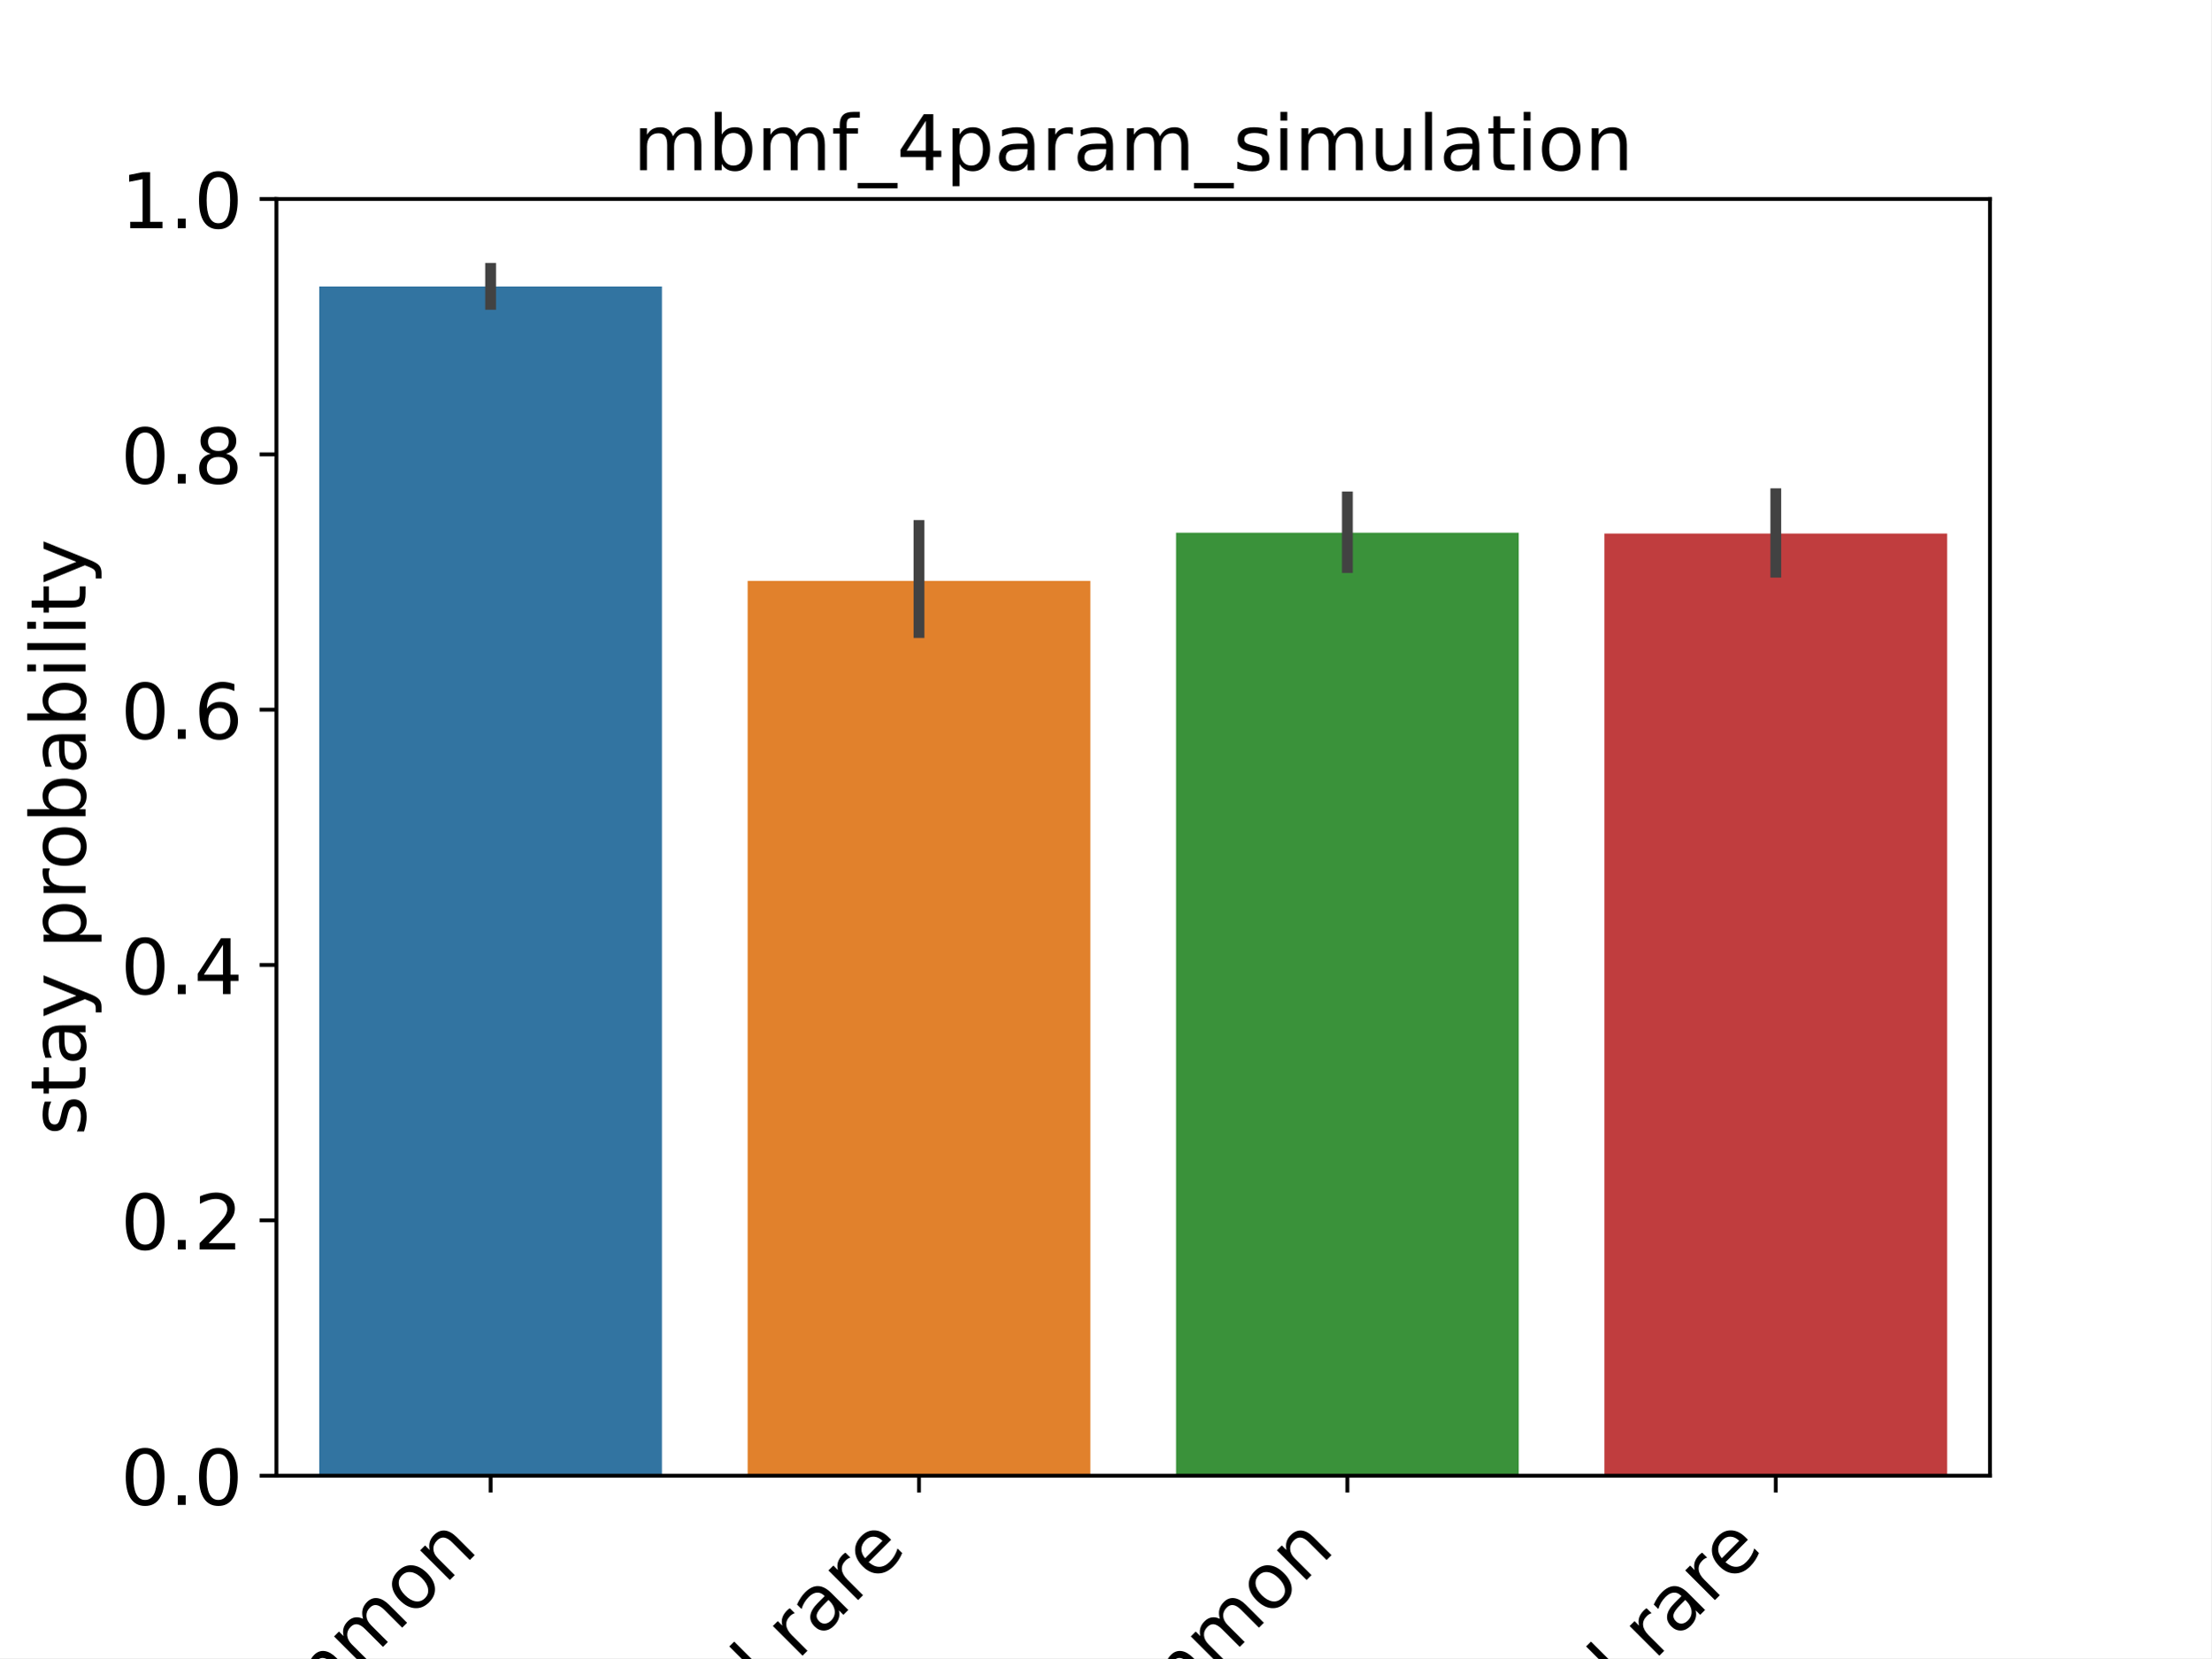
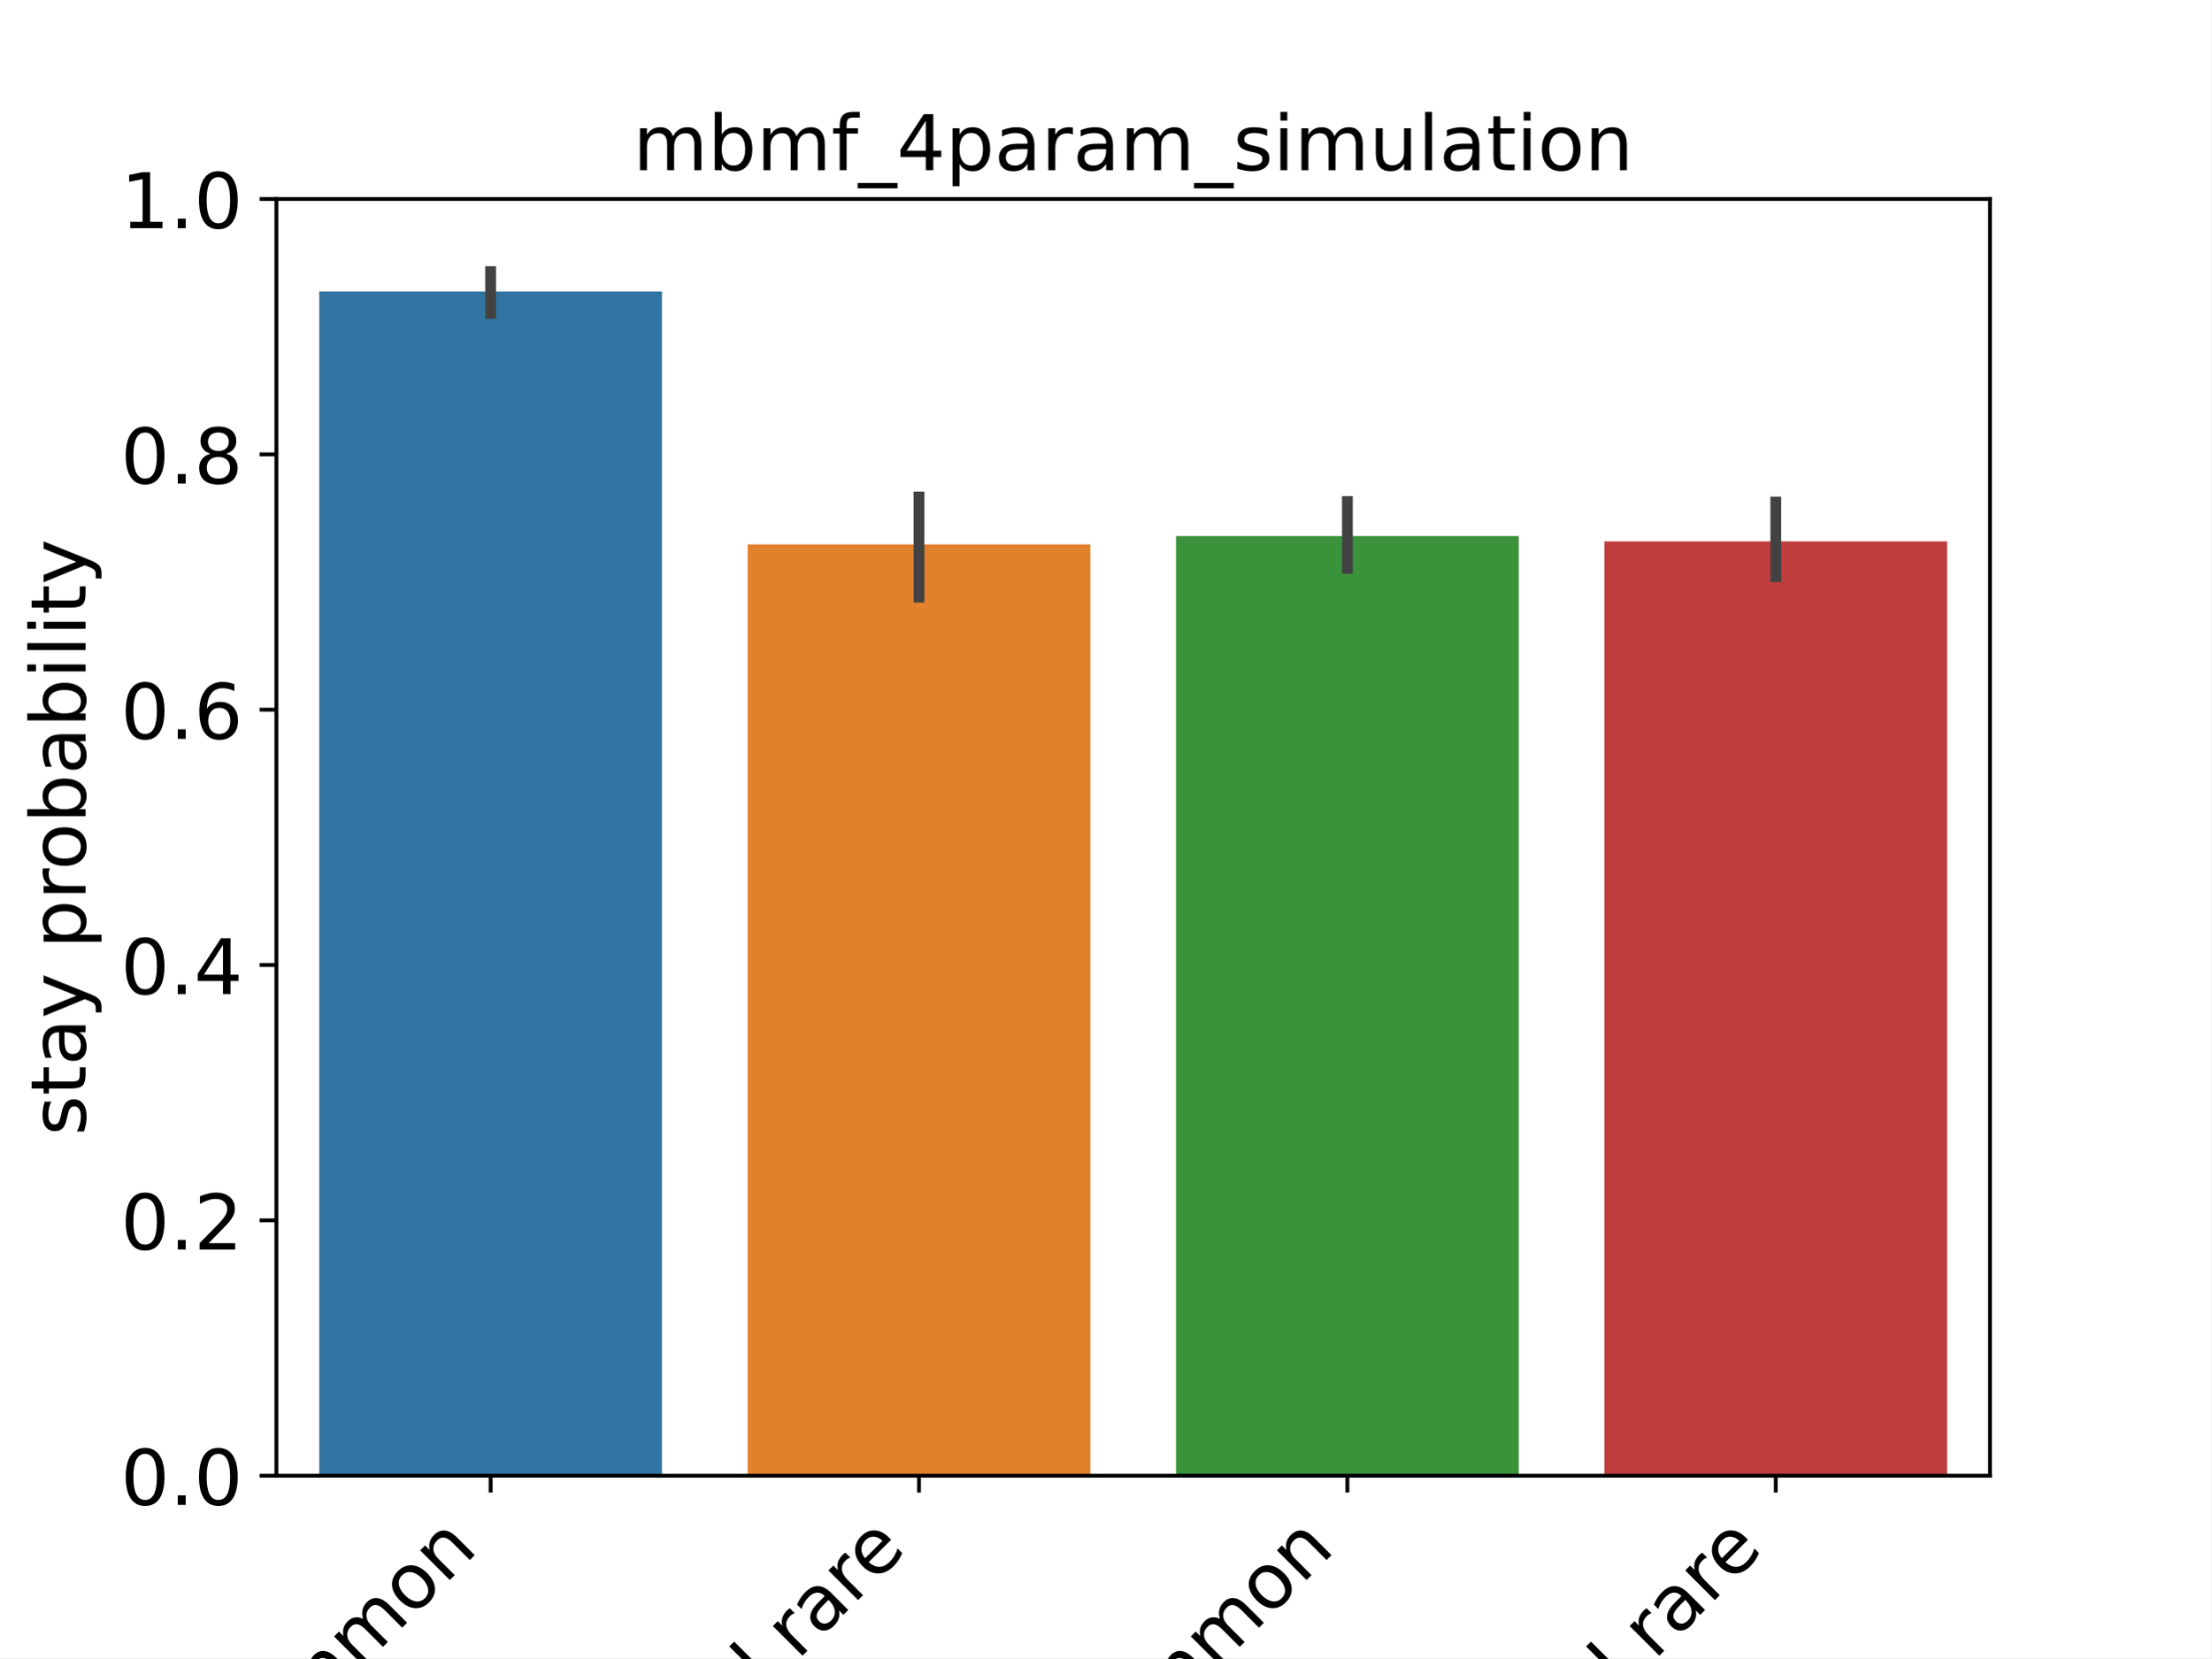
<svg xmlns="http://www.w3.org/2000/svg" xmlns:xlink="http://www.w3.org/1999/xlink" width="460.8pt" height="345.6pt" viewBox="0 0 460.8 345.6" version="1.1">
  <defs>
    <style type="text/css">*{stroke-linejoin: round; stroke-linecap: butt}</style>
  </defs>
  <g id="figure_1">
    <g id="patch_1">
      <path d="M 0 345.6  L 460.8 345.6  L 460.8 0  L 0 0  z " style="fill: #ffffff" />
    </g>
    <g id="axes_1">
      <g id="patch_2">
        <path d="M 57.6 307.584  L 414.72 307.584  L 414.72 41.472  L 57.6 41.472  z " style="fill: #ffffff" />
      </g>
      <g id="patch_3">
-         <path d="M 66.528 307.584  L 137.952 307.584  L 137.952 59.708  L 66.528 59.708  z " clip-path="url(#pbfca18e2a9)" style="fill: #3274a1" />
+         <path d="M 66.528 307.584  L 137.952 307.584  L 137.952 60.751  L 66.528 60.751  z " clip-path="url(#p87c42f6177)" style="fill: #3274a1" />
      </g>
      <g id="patch_4">
-         <path d="M 155.808 307.584  L 227.232 307.584  L 227.232 121.077  L 155.808 121.077  z " clip-path="url(#pbfca18e2a9)" style="fill: #e1812c" />
+         <path d="M 155.808 307.584  L 227.232 307.584  L 227.232 113.465  L 155.808 113.465  z " clip-path="url(#p87c42f6177)" style="fill: #e1812c" />
      </g>
      <g id="patch_5">
-         <path d="M 245.088 307.584  L 316.512 307.584  L 316.512 111.032  L 245.088 111.032  z " clip-path="url(#pbfca18e2a9)" style="fill: #3a923a" />
+         <path d="M 245.088 307.584  L 316.512 307.584  L 316.512 111.739  L 245.088 111.739  z " clip-path="url(#p87c42f6177)" style="fill: #3a923a" />
      </g>
      <g id="patch_6">
-         <path d="M 334.368 307.584  L 405.792 307.584  L 405.792 111.211  L 334.368 111.211  z " clip-path="url(#pbfca18e2a9)" style="fill: #c03d3e" />
+         <path d="M 334.368 307.584  L 405.792 307.584  L 405.792 112.839  L 334.368 112.839  z " clip-path="url(#p87c42f6177)" style="fill: #c03d3e" />
      </g>
      <g id="matplotlib.axis_1">
        <g id="xtick_1">
          <g id="line2d_1">
            <defs>
-               <path id="mdd3be0d6f8" d="M 0 0  L 0 3.5  " style="stroke: #000000; stroke-width: 0.8" />
+               <path id="m91f9ec846e" d="M 0 0  L 0 3.5  " style="stroke: #000000; stroke-width: 0.8" />
            </defs>
            <g>
-               <use xlink:href="#mdd3be0d6f8" x="102.24" y="307.584" style="stroke: #000000; stroke-width: 0.8" />
+               <use xlink:href="#m91f9ec846e" x="102.24" y="307.584" style="stroke: #000000; stroke-width: 0.8" />
            </g>
          </g>
          <g id="text_1">
            <g transform="translate(-6.307962 429.3757) rotate(-45) scale(0.16 -0.16)">
              <defs>
                <path id="DejaVuSans-72" d="M 2631 2963  Q 2534 3019 2420 3045  Q 2306 3072 2169 3072  Q 1681 3072 1420 2755  Q 1159 2438 1159 1844  L 1159 0  L 581 0  L 581 3500  L 1159 3500  L 1159 2956  Q 1341 3275 1631 3429  Q 1922 3584 2338 3584  Q 2397 3584 2469 3576  Q 2541 3569 2628 3553  L 2631 2963  z " transform="scale(0.015625)" />
                <path id="DejaVuSans-65" d="M 3597 1894  L 3597 1613  L 953 1613  Q 991 1019 1311 708  Q 1631 397 2203 397  Q 2534 397 2845 478  Q 3156 559 3463 722  L 3463 178  Q 3153 47 2828 -22  Q 2503 -91 2169 -91  Q 1331 -91 842 396  Q 353 884 353 1716  Q 353 2575 817 3079  Q 1281 3584 2069 3584  Q 2775 3584 3186 3129  Q 3597 2675 3597 1894  z M 3022 2063  Q 3016 2534 2758 2815  Q 2500 3097 2075 3097  Q 1594 3097 1305 2825  Q 1016 2553 972 2059  L 3022 2063  z " transform="scale(0.015625)" />
                <path id="DejaVuSans-77" d="M 269 3500  L 844 3500  L 1563 769  L 2278 3500  L 2956 3500  L 3675 769  L 4391 3500  L 4966 3500  L 4050 0  L 3372 0  L 2619 2869  L 1863 0  L 1184 0  L 269 3500  z " transform="scale(0.015625)" />
                <path id="DejaVuSans-61" d="M 2194 1759  Q 1497 1759 1228 1600  Q 959 1441 959 1056  Q 959 750 1161 570  Q 1363 391 1709 391  Q 2188 391 2477 730  Q 2766 1069 2766 1631  L 2766 1759  L 2194 1759  z M 3341 1997  L 3341 0  L 2766 0  L 2766 531  Q 2569 213 2275 61  Q 1981 -91 1556 -91  Q 1019 -91 701 211  Q 384 513 384 1019  Q 384 1609 779 1909  Q 1175 2209 1959 2209  L 2766 2209  L 2766 2266  Q 2766 2663 2505 2880  Q 2244 3097 1772 3097  Q 1472 3097 1187 3025  Q 903 2953 641 2809  L 641 3341  Q 956 3463 1253 3523  Q 1550 3584 1831 3584  Q 2591 3584 2966 3190  Q 3341 2797 3341 1997  z " transform="scale(0.015625)" />
                <path id="DejaVuSans-64" d="M 2906 2969  L 2906 4863  L 3481 4863  L 3481 0  L 2906 0  L 2906 525  Q 2725 213 2448 61  Q 2172 -91 1784 -91  Q 1150 -91 751 415  Q 353 922 353 1747  Q 353 2572 751 3078  Q 1150 3584 1784 3584  Q 2172 3584 2448 3432  Q 2725 3281 2906 2969  z M 947 1747  Q 947 1113 1208 752  Q 1469 391 1925 391  Q 2381 391 2643 752  Q 2906 1113 2906 1747  Q 2906 2381 2643 2742  Q 2381 3103 1925 3103  Q 1469 3103 1208 2742  Q 947 2381 947 1747  z " transform="scale(0.015625)" />
                <path id="DejaVuSans-20" transform="scale(0.015625)" />
                <path id="DejaVuSans-63" d="M 3122 3366  L 3122 2828  Q 2878 2963 2633 3030  Q 2388 3097 2138 3097  Q 1578 3097 1268 2742  Q 959 2388 959 1747  Q 959 1106 1268 751  Q 1578 397 2138 397  Q 2388 397 2633 464  Q 2878 531 3122 666  L 3122 134  Q 2881 22 2623 -34  Q 2366 -91 2075 -91  Q 1284 -91 818 406  Q 353 903 353 1747  Q 353 2603 823 3093  Q 1294 3584 2113 3584  Q 2378 3584 2631 3529  Q 2884 3475 3122 3366  z " transform="scale(0.015625)" />
                <path id="DejaVuSans-6f" d="M 1959 3097  Q 1497 3097 1228 2736  Q 959 2375 959 1747  Q 959 1119 1226 758  Q 1494 397 1959 397  Q 2419 397 2687 759  Q 2956 1122 2956 1747  Q 2956 2369 2687 2733  Q 2419 3097 1959 3097  z M 1959 3584  Q 2709 3584 3137 3096  Q 3566 2609 3566 1747  Q 3566 888 3137 398  Q 2709 -91 1959 -91  Q 1206 -91 779 398  Q 353 888 353 1747  Q 353 2609 779 3096  Q 1206 3584 1959 3584  z " transform="scale(0.015625)" />
                <path id="DejaVuSans-6d" d="M 3328 2828  Q 3544 3216 3844 3400  Q 4144 3584 4550 3584  Q 5097 3584 5394 3201  Q 5691 2819 5691 2113  L 5691 0  L 5113 0  L 5113 2094  Q 5113 2597 4934 2840  Q 4756 3084 4391 3084  Q 3944 3084 3684 2787  Q 3425 2491 3425 1978  L 3425 0  L 2847 0  L 2847 2094  Q 2847 2600 2669 2842  Q 2491 3084 2119 3084  Q 1678 3084 1418 2786  Q 1159 2488 1159 1978  L 1159 0  L 581 0  L 581 3500  L 1159 3500  L 1159 2956  Q 1356 3278 1631 3431  Q 1906 3584 2284 3584  Q 2666 3584 2933 3390  Q 3200 3197 3328 2828  z " transform="scale(0.015625)" />
                <path id="DejaVuSans-6e" d="M 3513 2113  L 3513 0  L 2938 0  L 2938 2094  Q 2938 2591 2744 2837  Q 2550 3084 2163 3084  Q 1697 3084 1428 2787  Q 1159 2491 1159 1978  L 1159 0  L 581 0  L 581 3500  L 1159 3500  L 1159 2956  Q 1366 3272 1645 3428  Q 1925 3584 2291 3584  Q 2894 3584 3203 3211  Q 3513 2838 3513 2113  z " transform="scale(0.015625)" />
              </defs>
              <use xlink:href="#DejaVuSans-72" />
              <use xlink:href="#DejaVuSans-65" x="38.863" />
              <use xlink:href="#DejaVuSans-77" x="100.387" />
              <use xlink:href="#DejaVuSans-61" x="182.174" />
              <use xlink:href="#DejaVuSans-72" x="243.453" />
              <use xlink:href="#DejaVuSans-64" x="282.816" />
              <use xlink:href="#DejaVuSans-65" x="346.293" />
              <use xlink:href="#DejaVuSans-64" x="407.816" />
              <use xlink:href="#DejaVuSans-20" x="471.293" />
              <use xlink:href="#DejaVuSans-63" x="503.08" />
              <use xlink:href="#DejaVuSans-6f" x="558.061" />
              <use xlink:href="#DejaVuSans-6d" x="619.242" />
              <use xlink:href="#DejaVuSans-6d" x="716.654" />
              <use xlink:href="#DejaVuSans-6f" x="814.066" />
              <use xlink:href="#DejaVuSans-6e" x="875.248" />
            </g>
          </g>
        </g>
        <g id="xtick_2">
          <g id="line2d_2">
            <g>
-               <use xlink:href="#mdd3be0d6f8" x="191.52" y="307.584" style="stroke: #000000; stroke-width: 0.8" />
+               <use xlink:href="#m91f9ec846e" x="191.52" y="307.584" style="stroke: #000000; stroke-width: 0.8" />
            </g>
          </g>
          <g id="text_2">
            <g transform="translate(109.3065 403.0413) rotate(-45) scale(0.16 -0.16)">
              <use xlink:href="#DejaVuSans-72" />
              <use xlink:href="#DejaVuSans-65" x="38.863" />
              <use xlink:href="#DejaVuSans-77" x="100.387" />
              <use xlink:href="#DejaVuSans-61" x="182.174" />
              <use xlink:href="#DejaVuSans-72" x="243.453" />
              <use xlink:href="#DejaVuSans-64" x="282.816" />
              <use xlink:href="#DejaVuSans-65" x="346.293" />
              <use xlink:href="#DejaVuSans-64" x="407.816" />
              <use xlink:href="#DejaVuSans-20" x="471.293" />
              <use xlink:href="#DejaVuSans-72" x="503.08" />
              <use xlink:href="#DejaVuSans-61" x="544.193" />
              <use xlink:href="#DejaVuSans-72" x="605.473" />
              <use xlink:href="#DejaVuSans-65" x="644.336" />
            </g>
          </g>
        </g>
        <g id="xtick_3">
          <g id="line2d_3">
            <g>
-               <use xlink:href="#mdd3be0d6f8" x="280.8" y="307.584" style="stroke: #000000; stroke-width: 0.8" />
+               <use xlink:href="#m91f9ec846e" x="280.8" y="307.584" style="stroke: #000000; stroke-width: 0.8" />
            </g>
          </g>
          <g id="text_3">
            <g transform="translate(157.9119 443.7158) rotate(-45) scale(0.16 -0.16)">
              <defs>
                <path id="DejaVuSans-75" d="M 544 1381  L 544 3500  L 1119 3500  L 1119 1403  Q 1119 906 1312 657  Q 1506 409 1894 409  Q 2359 409 2629 706  Q 2900 1003 2900 1516  L 2900 3500  L 3475 3500  L 3475 0  L 2900 0  L 2900 538  Q 2691 219 2414 64  Q 2138 -91 1772 -91  Q 1169 -91 856 284  Q 544 659 544 1381  z M 1991 3584  L 1991 3584  z " transform="scale(0.015625)" />
              </defs>
              <use xlink:href="#DejaVuSans-75" />
              <use xlink:href="#DejaVuSans-6e" x="63.379" />
              <use xlink:href="#DejaVuSans-72" x="126.758" />
              <use xlink:href="#DejaVuSans-65" x="165.621" />
              <use xlink:href="#DejaVuSans-77" x="227.145" />
              <use xlink:href="#DejaVuSans-61" x="308.932" />
              <use xlink:href="#DejaVuSans-72" x="370.211" />
              <use xlink:href="#DejaVuSans-64" x="409.574" />
              <use xlink:href="#DejaVuSans-65" x="473.051" />
              <use xlink:href="#DejaVuSans-64" x="534.574" />
              <use xlink:href="#DejaVuSans-20" x="598.051" />
              <use xlink:href="#DejaVuSans-63" x="629.838" />
              <use xlink:href="#DejaVuSans-6f" x="684.818" />
              <use xlink:href="#DejaVuSans-6d" x="746" />
              <use xlink:href="#DejaVuSans-6d" x="843.412" />
              <use xlink:href="#DejaVuSans-6f" x="940.824" />
              <use xlink:href="#DejaVuSans-6e" x="1002.006" />
            </g>
          </g>
        </g>
        <g id="xtick_4">
          <g id="line2d_4">
            <g>
-               <use xlink:href="#mdd3be0d6f8" x="370.08" y="307.584" style="stroke: #000000; stroke-width: 0.8" />
+               <use xlink:href="#m91f9ec846e" x="370.08" y="307.584" style="stroke: #000000; stroke-width: 0.8" />
            </g>
          </g>
          <g id="text_4">
            <g transform="translate(273.5263 417.3814) rotate(-45) scale(0.16 -0.16)">
              <use xlink:href="#DejaVuSans-75" />
              <use xlink:href="#DejaVuSans-6e" x="63.379" />
              <use xlink:href="#DejaVuSans-72" x="126.758" />
              <use xlink:href="#DejaVuSans-65" x="165.621" />
              <use xlink:href="#DejaVuSans-77" x="227.145" />
              <use xlink:href="#DejaVuSans-61" x="308.932" />
              <use xlink:href="#DejaVuSans-72" x="370.211" />
              <use xlink:href="#DejaVuSans-64" x="409.574" />
              <use xlink:href="#DejaVuSans-65" x="473.051" />
              <use xlink:href="#DejaVuSans-64" x="534.574" />
              <use xlink:href="#DejaVuSans-20" x="598.051" />
              <use xlink:href="#DejaVuSans-72" x="629.838" />
              <use xlink:href="#DejaVuSans-61" x="670.951" />
              <use xlink:href="#DejaVuSans-72" x="732.23" />
              <use xlink:href="#DejaVuSans-65" x="771.094" />
            </g>
          </g>
        </g>
      </g>
      <g id="matplotlib.axis_2">
        <g id="ytick_1">
          <g id="line2d_5">
            <defs>
-               <path id="m6d5a8741d6" d="M 0 0  L -3.5 0  " style="stroke: #000000; stroke-width: 0.8" />
+               <path id="m87a36ddd77" d="M 0 0  L -3.5 0  " style="stroke: #000000; stroke-width: 0.8" />
            </defs>
            <g>
-               <use xlink:href="#m6d5a8741d6" x="57.6" y="307.584" style="stroke: #000000; stroke-width: 0.8" />
+               <use xlink:href="#m87a36ddd77" x="57.6" y="307.584" style="stroke: #000000; stroke-width: 0.8" />
            </g>
          </g>
          <g id="text_5">
            <g transform="translate(25.155 313.6628) scale(0.16 -0.16)">
              <defs>
                <path id="DejaVuSans-30" d="M 2034 4250  Q 1547 4250 1301 3770  Q 1056 3291 1056 2328  Q 1056 1369 1301 889  Q 1547 409 2034 409  Q 2525 409 2770 889  Q 3016 1369 3016 2328  Q 3016 3291 2770 3770  Q 2525 4250 2034 4250  z M 2034 4750  Q 2819 4750 3233 4129  Q 3647 3509 3647 2328  Q 3647 1150 3233 529  Q 2819 -91 2034 -91  Q 1250 -91 836 529  Q 422 1150 422 2328  Q 422 3509 836 4129  Q 1250 4750 2034 4750  z " transform="scale(0.015625)" />
                <path id="DejaVuSans-2e" d="M 684 794  L 1344 794  L 1344 0  L 684 0  L 684 794  z " transform="scale(0.015625)" />
              </defs>
              <use xlink:href="#DejaVuSans-30" />
              <use xlink:href="#DejaVuSans-2e" x="63.623" />
              <use xlink:href="#DejaVuSans-30" x="95.41" />
            </g>
          </g>
        </g>
        <g id="ytick_2">
          <g id="line2d_6">
            <g>
-               <use xlink:href="#m6d5a8741d6" x="57.6" y="254.362" style="stroke: #000000; stroke-width: 0.8" />
+               <use xlink:href="#m87a36ddd77" x="57.6" y="254.362" style="stroke: #000000; stroke-width: 0.8" />
            </g>
          </g>
          <g id="text_6">
            <g transform="translate(25.155 260.4403) scale(0.16 -0.16)">
              <defs>
                <path id="DejaVuSans-32" d="M 1228 531  L 3431 531  L 3431 0  L 469 0  L 469 531  Q 828 903 1448 1529  Q 2069 2156 2228 2338  Q 2531 2678 2651 2914  Q 2772 3150 2772 3378  Q 2772 3750 2511 3984  Q 2250 4219 1831 4219  Q 1534 4219 1204 4116  Q 875 4013 500 3803  L 500 4441  Q 881 4594 1212 4672  Q 1544 4750 1819 4750  Q 2544 4750 2975 4387  Q 3406 4025 3406 3419  Q 3406 3131 3298 2873  Q 3191 2616 2906 2266  Q 2828 2175 2409 1742  Q 1991 1309 1228 531  z " transform="scale(0.015625)" />
              </defs>
              <use xlink:href="#DejaVuSans-30" />
              <use xlink:href="#DejaVuSans-2e" x="63.623" />
              <use xlink:href="#DejaVuSans-32" x="95.41" />
            </g>
          </g>
        </g>
        <g id="ytick_3">
          <g id="line2d_7">
            <g>
-               <use xlink:href="#m6d5a8741d6" x="57.6" y="201.139" style="stroke: #000000; stroke-width: 0.8" />
+               <use xlink:href="#m87a36ddd77" x="57.6" y="201.139" style="stroke: #000000; stroke-width: 0.8" />
            </g>
          </g>
          <g id="text_7">
            <g transform="translate(25.155 207.2179) scale(0.16 -0.16)">
              <defs>
                <path id="DejaVuSans-34" d="M 2419 4116  L 825 1625  L 2419 1625  L 2419 4116  z M 2253 4666  L 3047 4666  L 3047 1625  L 3713 1625  L 3713 1100  L 3047 1100  L 3047 0  L 2419 0  L 2419 1100  L 313 1100  L 313 1709  L 2253 4666  z " transform="scale(0.015625)" />
              </defs>
              <use xlink:href="#DejaVuSans-30" />
              <use xlink:href="#DejaVuSans-2e" x="63.623" />
              <use xlink:href="#DejaVuSans-34" x="95.41" />
            </g>
          </g>
        </g>
        <g id="ytick_4">
          <g id="line2d_8">
            <g>
-               <use xlink:href="#m6d5a8741d6" x="57.6" y="147.917" style="stroke: #000000; stroke-width: 0.8" />
+               <use xlink:href="#m87a36ddd77" x="57.6" y="147.917" style="stroke: #000000; stroke-width: 0.8" />
            </g>
          </g>
          <g id="text_8">
            <g transform="translate(25.155 153.9955) scale(0.16 -0.16)">
              <defs>
                <path id="DejaVuSans-36" d="M 2113 2584  Q 1688 2584 1439 2293  Q 1191 2003 1191 1497  Q 1191 994 1439 701  Q 1688 409 2113 409  Q 2538 409 2786 701  Q 3034 994 3034 1497  Q 3034 2003 2786 2293  Q 2538 2584 2113 2584  z M 3366 4563  L 3366 3988  Q 3128 4100 2886 4159  Q 2644 4219 2406 4219  Q 1781 4219 1451 3797  Q 1122 3375 1075 2522  Q 1259 2794 1537 2939  Q 1816 3084 2150 3084  Q 2853 3084 3261 2657  Q 3669 2231 3669 1497  Q 3669 778 3244 343  Q 2819 -91 2113 -91  Q 1303 -91 875 529  Q 447 1150 447 2328  Q 447 3434 972 4092  Q 1497 4750 2381 4750  Q 2619 4750 2861 4703  Q 3103 4656 3366 4563  z " transform="scale(0.015625)" />
              </defs>
              <use xlink:href="#DejaVuSans-30" />
              <use xlink:href="#DejaVuSans-2e" x="63.623" />
              <use xlink:href="#DejaVuSans-36" x="95.41" />
            </g>
          </g>
        </g>
        <g id="ytick_5">
          <g id="line2d_9">
            <g>
-               <use xlink:href="#m6d5a8741d6" x="57.6" y="94.694" style="stroke: #000000; stroke-width: 0.8" />
+               <use xlink:href="#m87a36ddd77" x="57.6" y="94.694" style="stroke: #000000; stroke-width: 0.8" />
            </g>
          </g>
          <g id="text_9">
            <g transform="translate(25.155 100.7731) scale(0.16 -0.16)">
              <defs>
                <path id="DejaVuSans-38" d="M 2034 2216  Q 1584 2216 1326 1975  Q 1069 1734 1069 1313  Q 1069 891 1326 650  Q 1584 409 2034 409  Q 2484 409 2743 651  Q 3003 894 3003 1313  Q 3003 1734 2745 1975  Q 2488 2216 2034 2216  z M 1403 2484  Q 997 2584 770 2862  Q 544 3141 544 3541  Q 544 4100 942 4425  Q 1341 4750 2034 4750  Q 2731 4750 3128 4425  Q 3525 4100 3525 3541  Q 3525 3141 3298 2862  Q 3072 2584 2669 2484  Q 3125 2378 3379 2068  Q 3634 1759 3634 1313  Q 3634 634 3220 271  Q 2806 -91 2034 -91  Q 1263 -91 848 271  Q 434 634 434 1313  Q 434 1759 690 2068  Q 947 2378 1403 2484  z M 1172 3481  Q 1172 3119 1398 2916  Q 1625 2713 2034 2713  Q 2441 2713 2670 2916  Q 2900 3119 2900 3481  Q 2900 3844 2670 4047  Q 2441 4250 2034 4250  Q 1625 4250 1398 4047  Q 1172 3844 1172 3481  z " transform="scale(0.015625)" />
              </defs>
              <use xlink:href="#DejaVuSans-30" />
              <use xlink:href="#DejaVuSans-2e" x="63.623" />
              <use xlink:href="#DejaVuSans-38" x="95.41" />
            </g>
          </g>
        </g>
        <g id="ytick_6">
          <g id="line2d_10">
            <g>
-               <use xlink:href="#m6d5a8741d6" x="57.6" y="41.472" style="stroke: #000000; stroke-width: 0.8" />
+               <use xlink:href="#m87a36ddd77" x="57.6" y="41.472" style="stroke: #000000; stroke-width: 0.8" />
            </g>
          </g>
          <g id="text_10">
            <g transform="translate(25.155 47.55075) scale(0.16 -0.16)">
              <defs>
                <path id="DejaVuSans-31" d="M 794 531  L 1825 531  L 1825 4091  L 703 3866  L 703 4441  L 1819 4666  L 2450 4666  L 2450 531  L 3481 531  L 3481 0  L 794 0  L 794 531  z " transform="scale(0.015625)" />
              </defs>
              <use xlink:href="#DejaVuSans-31" />
              <use xlink:href="#DejaVuSans-2e" x="63.623" />
              <use xlink:href="#DejaVuSans-30" x="95.41" />
            </g>
          </g>
        </g>
        <g id="text_11">
          <g transform="translate(17.8275 236.693) rotate(-90) scale(0.16 -0.16)">
            <defs>
              <path id="DejaVuSans-73" d="M 2834 3397  L 2834 2853  Q 2591 2978 2328 3040  Q 2066 3103 1784 3103  Q 1356 3103 1142 2972  Q 928 2841 928 2578  Q 928 2378 1081 2264  Q 1234 2150 1697 2047  L 1894 2003  Q 2506 1872 2764 1633  Q 3022 1394 3022 966  Q 3022 478 2636 193  Q 2250 -91 1575 -91  Q 1294 -91 989 -36  Q 684 19 347 128  L 347 722  Q 666 556 975 473  Q 1284 391 1588 391  Q 1994 391 2212 530  Q 2431 669 2431 922  Q 2431 1156 2273 1281  Q 2116 1406 1581 1522  L 1381 1569  Q 847 1681 609 1914  Q 372 2147 372 2553  Q 372 3047 722 3315  Q 1072 3584 1716 3584  Q 2034 3584 2315 3537  Q 2597 3491 2834 3397  z " transform="scale(0.015625)" />
              <path id="DejaVuSans-74" d="M 1172 4494  L 1172 3500  L 2356 3500  L 2356 3053  L 1172 3053  L 1172 1153  Q 1172 725 1289 603  Q 1406 481 1766 481  L 2356 481  L 2356 0  L 1766 0  Q 1100 0 847 248  Q 594 497 594 1153  L 594 3053  L 172 3053  L 172 3500  L 594 3500  L 594 4494  L 1172 4494  z " transform="scale(0.015625)" />
              <path id="DejaVuSans-79" d="M 2059 -325  Q 1816 -950 1584 -1140  Q 1353 -1331 966 -1331  L 506 -1331  L 506 -850  L 844 -850  Q 1081 -850 1212 -737  Q 1344 -625 1503 -206  L 1606 56  L 191 3500  L 800 3500  L 1894 763  L 2988 3500  L 3597 3500  L 2059 -325  z " transform="scale(0.015625)" />
              <path id="DejaVuSans-70" d="M 1159 525  L 1159 -1331  L 581 -1331  L 581 3500  L 1159 3500  L 1159 2969  Q 1341 3281 1617 3432  Q 1894 3584 2278 3584  Q 2916 3584 3314 3078  Q 3713 2572 3713 1747  Q 3713 922 3314 415  Q 2916 -91 2278 -91  Q 1894 -91 1617 61  Q 1341 213 1159 525  z M 3116 1747  Q 3116 2381 2855 2742  Q 2594 3103 2138 3103  Q 1681 3103 1420 2742  Q 1159 2381 1159 1747  Q 1159 1113 1420 752  Q 1681 391 2138 391  Q 2594 391 2855 752  Q 3116 1113 3116 1747  z " transform="scale(0.015625)" />
              <path id="DejaVuSans-62" d="M 3116 1747  Q 3116 2381 2855 2742  Q 2594 3103 2138 3103  Q 1681 3103 1420 2742  Q 1159 2381 1159 1747  Q 1159 1113 1420 752  Q 1681 391 2138 391  Q 2594 391 2855 752  Q 3116 1113 3116 1747  z M 1159 2969  Q 1341 3281 1617 3432  Q 1894 3584 2278 3584  Q 2916 3584 3314 3078  Q 3713 2572 3713 1747  Q 3713 922 3314 415  Q 2916 -91 2278 -91  Q 1894 -91 1617 61  Q 1341 213 1159 525  L 1159 0  L 581 0  L 581 4863  L 1159 4863  L 1159 2969  z " transform="scale(0.015625)" />
              <path id="DejaVuSans-69" d="M 603 3500  L 1178 3500  L 1178 0  L 603 0  L 603 3500  z M 603 4863  L 1178 4863  L 1178 4134  L 603 4134  L 603 4863  z " transform="scale(0.015625)" />
              <path id="DejaVuSans-6c" d="M 603 4863  L 1178 4863  L 1178 0  L 603 0  L 603 4863  z " transform="scale(0.015625)" />
            </defs>
            <use xlink:href="#DejaVuSans-73" />
            <use xlink:href="#DejaVuSans-74" x="52.1" />
            <use xlink:href="#DejaVuSans-61" x="91.309" />
            <use xlink:href="#DejaVuSans-79" x="152.588" />
            <use xlink:href="#DejaVuSans-20" x="211.768" />
            <use xlink:href="#DejaVuSans-70" x="243.555" />
            <use xlink:href="#DejaVuSans-72" x="307.031" />
            <use xlink:href="#DejaVuSans-6f" x="345.895" />
            <use xlink:href="#DejaVuSans-62" x="407.076" />
            <use xlink:href="#DejaVuSans-61" x="470.553" />
            <use xlink:href="#DejaVuSans-62" x="531.832" />
            <use xlink:href="#DejaVuSans-69" x="595.309" />
            <use xlink:href="#DejaVuSans-6c" x="623.092" />
            <use xlink:href="#DejaVuSans-69" x="650.875" />
            <use xlink:href="#DejaVuSans-74" x="678.658" />
            <use xlink:href="#DejaVuSans-79" x="717.867" />
          </g>
        </g>
      </g>
      <g id="line2d_11">
-         <path d="M 102.24 63.43  L 102.24 55.927  " clip-path="url(#pbfca18e2a9)" style="fill: none; stroke: #424242; stroke-width: 2.25; stroke-linecap: square" />
+         <path d="M 102.24 65.324  L 102.24 56.606  " clip-path="url(#p87c42f6177)" style="fill: none; stroke: #424242; stroke-width: 2.25; stroke-linecap: square" />
      </g>
      <g id="line2d_12">
-         <path d="M 191.52 131.84  L 191.52 109.528  " clip-path="url(#pbfca18e2a9)" style="fill: none; stroke: #424242; stroke-width: 2.25; stroke-linecap: square" />
+         <path d="M 191.52 124.463  L 191.52 103.593  " clip-path="url(#p87c42f6177)" style="fill: none; stroke: #424242; stroke-width: 2.25; stroke-linecap: square" />
      </g>
      <g id="line2d_13">
-         <path d="M 280.8 118.289  L 280.8 103.57  " clip-path="url(#pbfca18e2a9)" style="fill: none; stroke: #424242; stroke-width: 2.25; stroke-linecap: square" />
+         <path d="M 280.8 118.467  L 280.8 104.53  " clip-path="url(#p87c42f6177)" style="fill: none; stroke: #424242; stroke-width: 2.25; stroke-linecap: square" />
      </g>
      <g id="line2d_14">
-         <path d="M 370.08 119.255  L 370.08 102.904  " clip-path="url(#pbfca18e2a9)" style="fill: none; stroke: #424242; stroke-width: 2.25; stroke-linecap: square" />
+         <path d="M 370.08 120.188  L 370.08 104.642  " clip-path="url(#p87c42f6177)" style="fill: none; stroke: #424242; stroke-width: 2.25; stroke-linecap: square" />
      </g>
      <g id="patch_7">
        <path d="M 57.6 307.584  L 57.6 41.472  " style="fill: none; stroke: #000000; stroke-width: 0.8; stroke-linejoin: miter; stroke-linecap: square" />
      </g>
      <g id="patch_8">
        <path d="M 414.72 307.584  L 414.72 41.472  " style="fill: none; stroke: #000000; stroke-width: 0.8; stroke-linejoin: miter; stroke-linecap: square" />
      </g>
      <g id="patch_9">
        <path d="M 57.6 307.584  L 414.72 307.584  " style="fill: none; stroke: #000000; stroke-width: 0.8; stroke-linejoin: miter; stroke-linecap: square" />
      </g>
      <g id="patch_10">
        <path d="M 57.6 41.472  L 414.72 41.472  " style="fill: none; stroke: #000000; stroke-width: 0.8; stroke-linejoin: miter; stroke-linecap: square" />
      </g>
      <g id="text_12">
        <g transform="translate(131.9238 35.472) scale(0.16 -0.16)">
          <defs>
            <path id="DejaVuSans-66" d="M 2375 4863  L 2375 4384  L 1825 4384  Q 1516 4384 1395 4259  Q 1275 4134 1275 3809  L 1275 3500  L 2222 3500  L 2222 3053  L 1275 3053  L 1275 0  L 697 0  L 697 3053  L 147 3053  L 147 3500  L 697 3500  L 697 3744  Q 697 4328 969 4595  Q 1241 4863 1831 4863  L 2375 4863  z " transform="scale(0.015625)" />
            <path id="DejaVuSans-5f" d="M 3263 -1063  L 3263 -1509  L -63 -1509  L -63 -1063  L 3263 -1063  z " transform="scale(0.015625)" />
          </defs>
          <use xlink:href="#DejaVuSans-6d" />
          <use xlink:href="#DejaVuSans-62" x="97.412" />
          <use xlink:href="#DejaVuSans-6d" x="160.889" />
          <use xlink:href="#DejaVuSans-66" x="258.301" />
          <use xlink:href="#DejaVuSans-5f" x="293.506" />
          <use xlink:href="#DejaVuSans-34" x="343.506" />
          <use xlink:href="#DejaVuSans-70" x="407.129" />
          <use xlink:href="#DejaVuSans-61" x="470.605" />
          <use xlink:href="#DejaVuSans-72" x="531.885" />
          <use xlink:href="#DejaVuSans-61" x="572.998" />
          <use xlink:href="#DejaVuSans-6d" x="634.277" />
          <use xlink:href="#DejaVuSans-5f" x="731.689" />
          <use xlink:href="#DejaVuSans-73" x="781.689" />
          <use xlink:href="#DejaVuSans-69" x="833.789" />
          <use xlink:href="#DejaVuSans-6d" x="861.572" />
          <use xlink:href="#DejaVuSans-75" x="958.984" />
          <use xlink:href="#DejaVuSans-6c" x="1022.363" />
          <use xlink:href="#DejaVuSans-61" x="1050.146" />
          <use xlink:href="#DejaVuSans-74" x="1111.426" />
          <use xlink:href="#DejaVuSans-69" x="1150.635" />
          <use xlink:href="#DejaVuSans-6f" x="1178.418" />
          <use xlink:href="#DejaVuSans-6e" x="1239.6" />
        </g>
      </g>
    </g>
  </g>
  <defs>
-     <clipPath id="pbfca18e2a9">
+     <clipPath id="p87c42f6177">
      <rect x="57.6" y="41.472" width="357.12" height="266.112" />
    </clipPath>
  </defs>
</svg>
